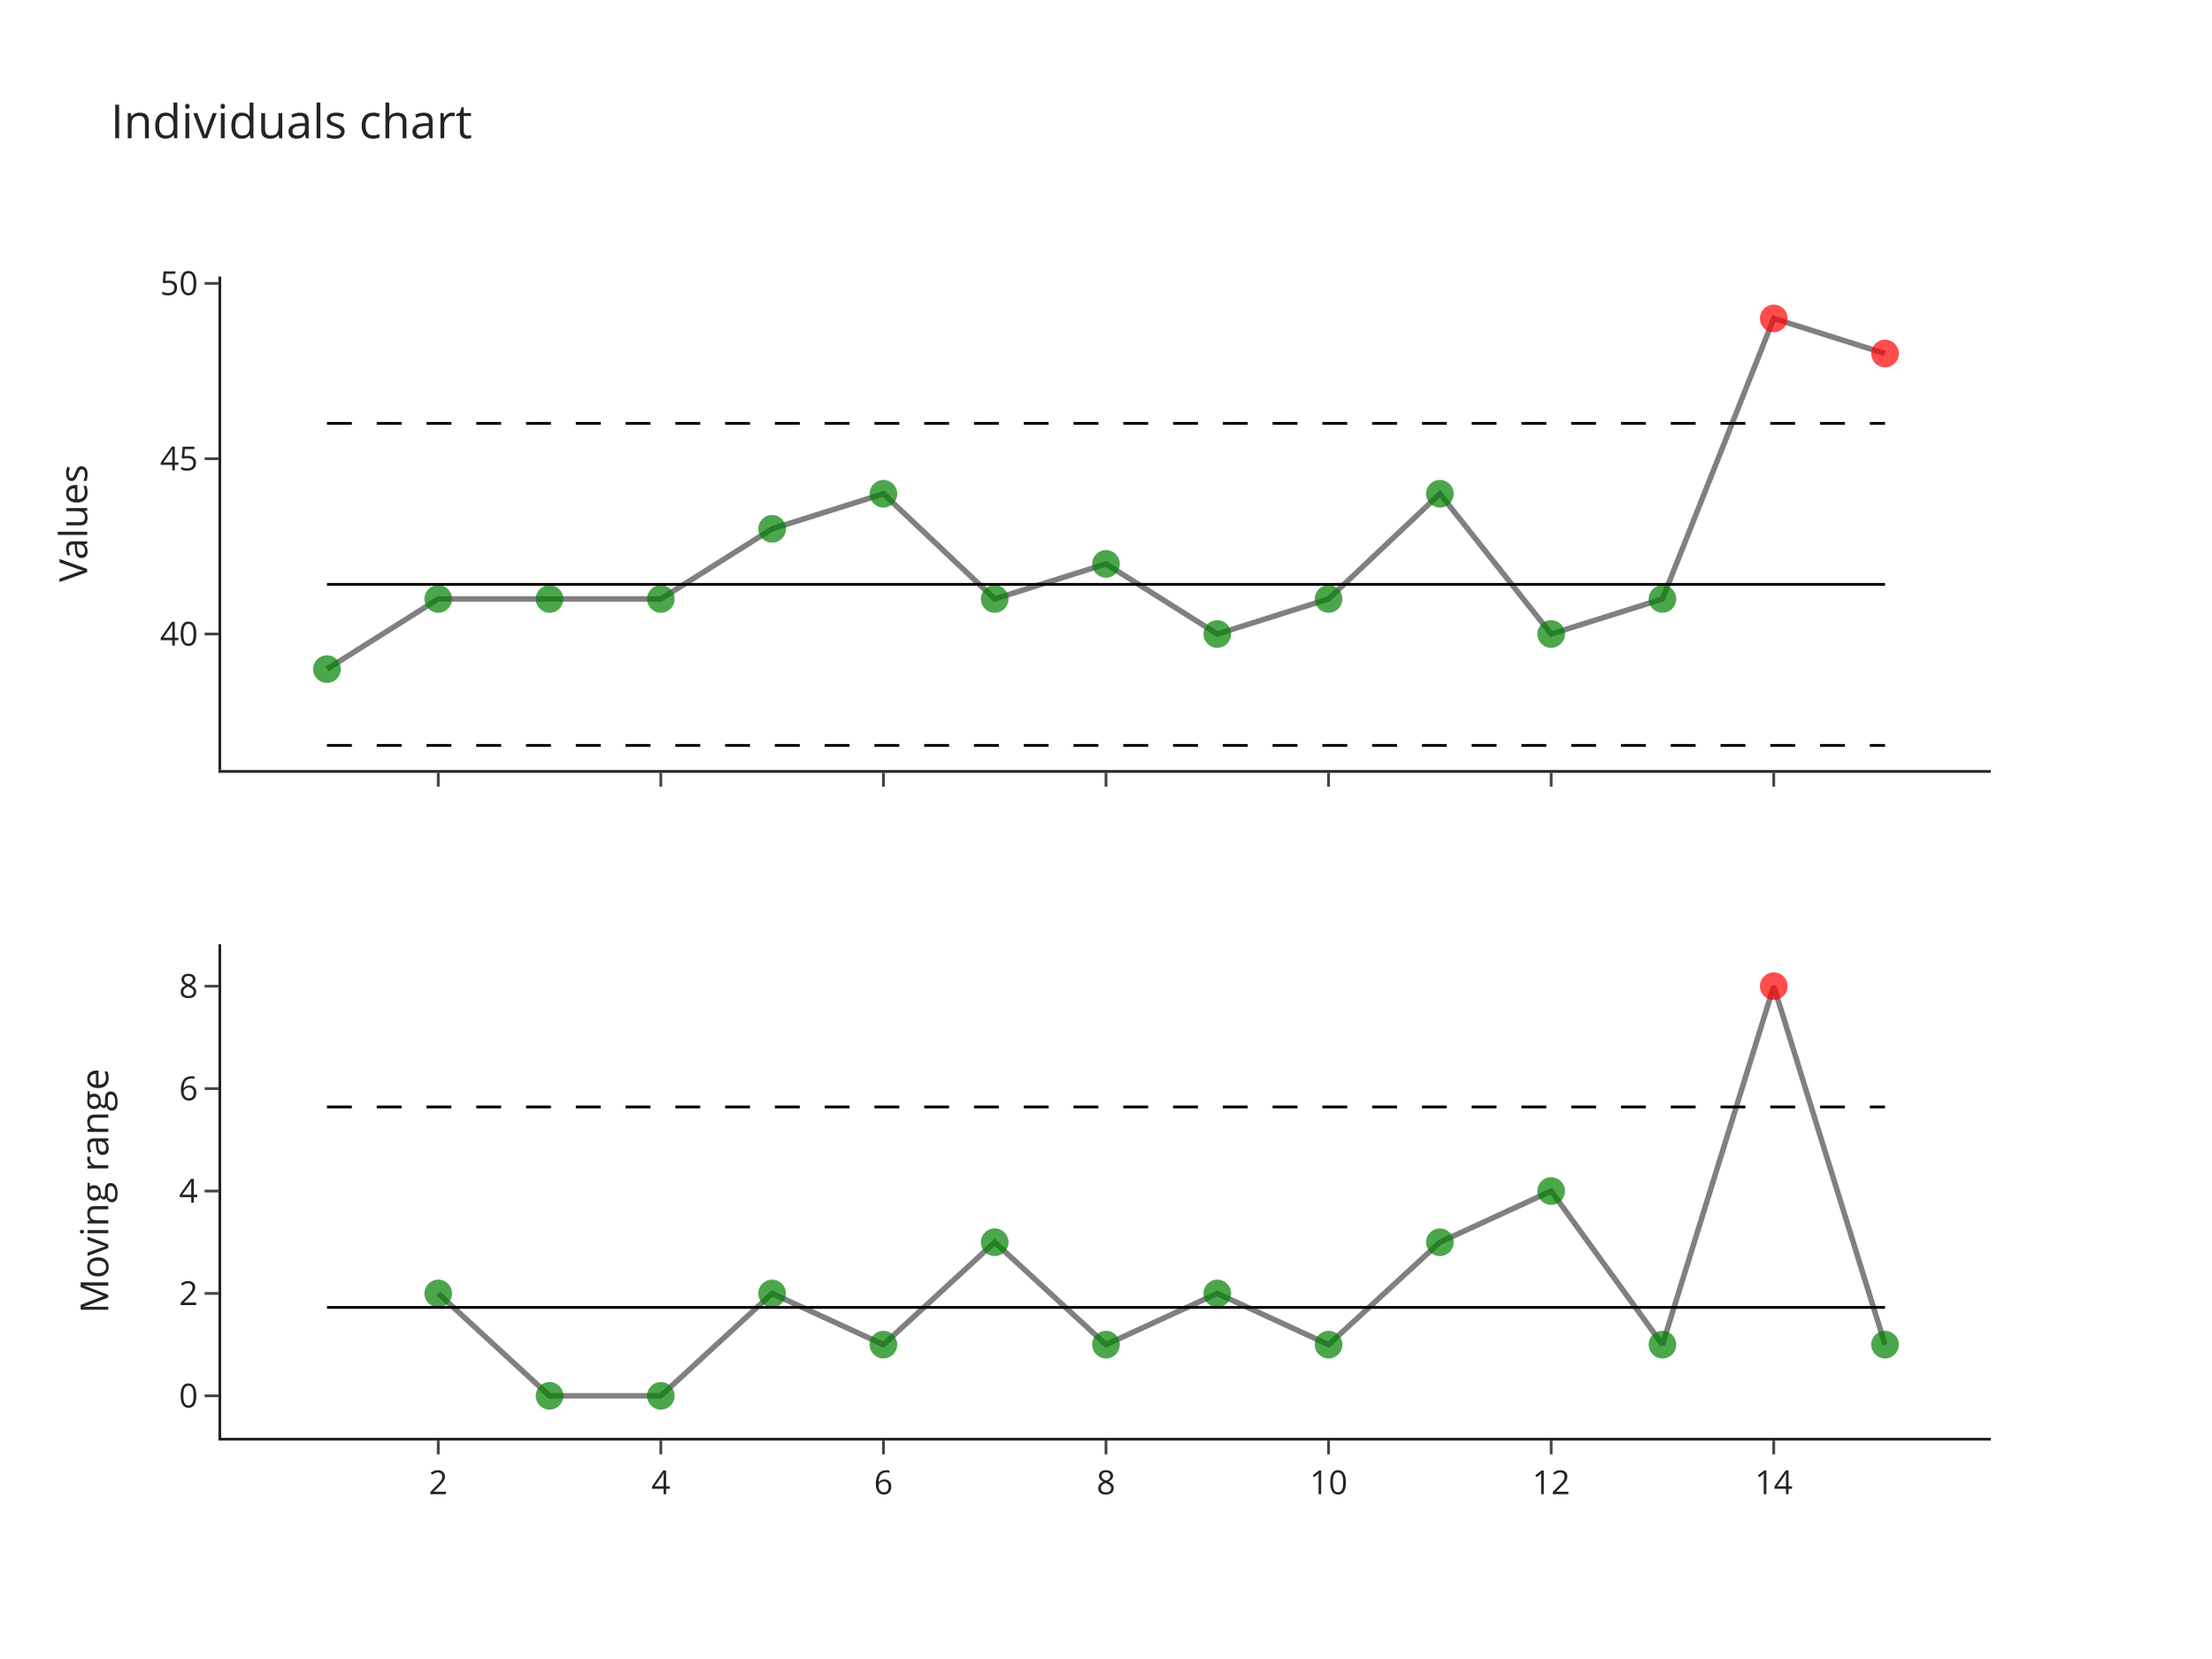
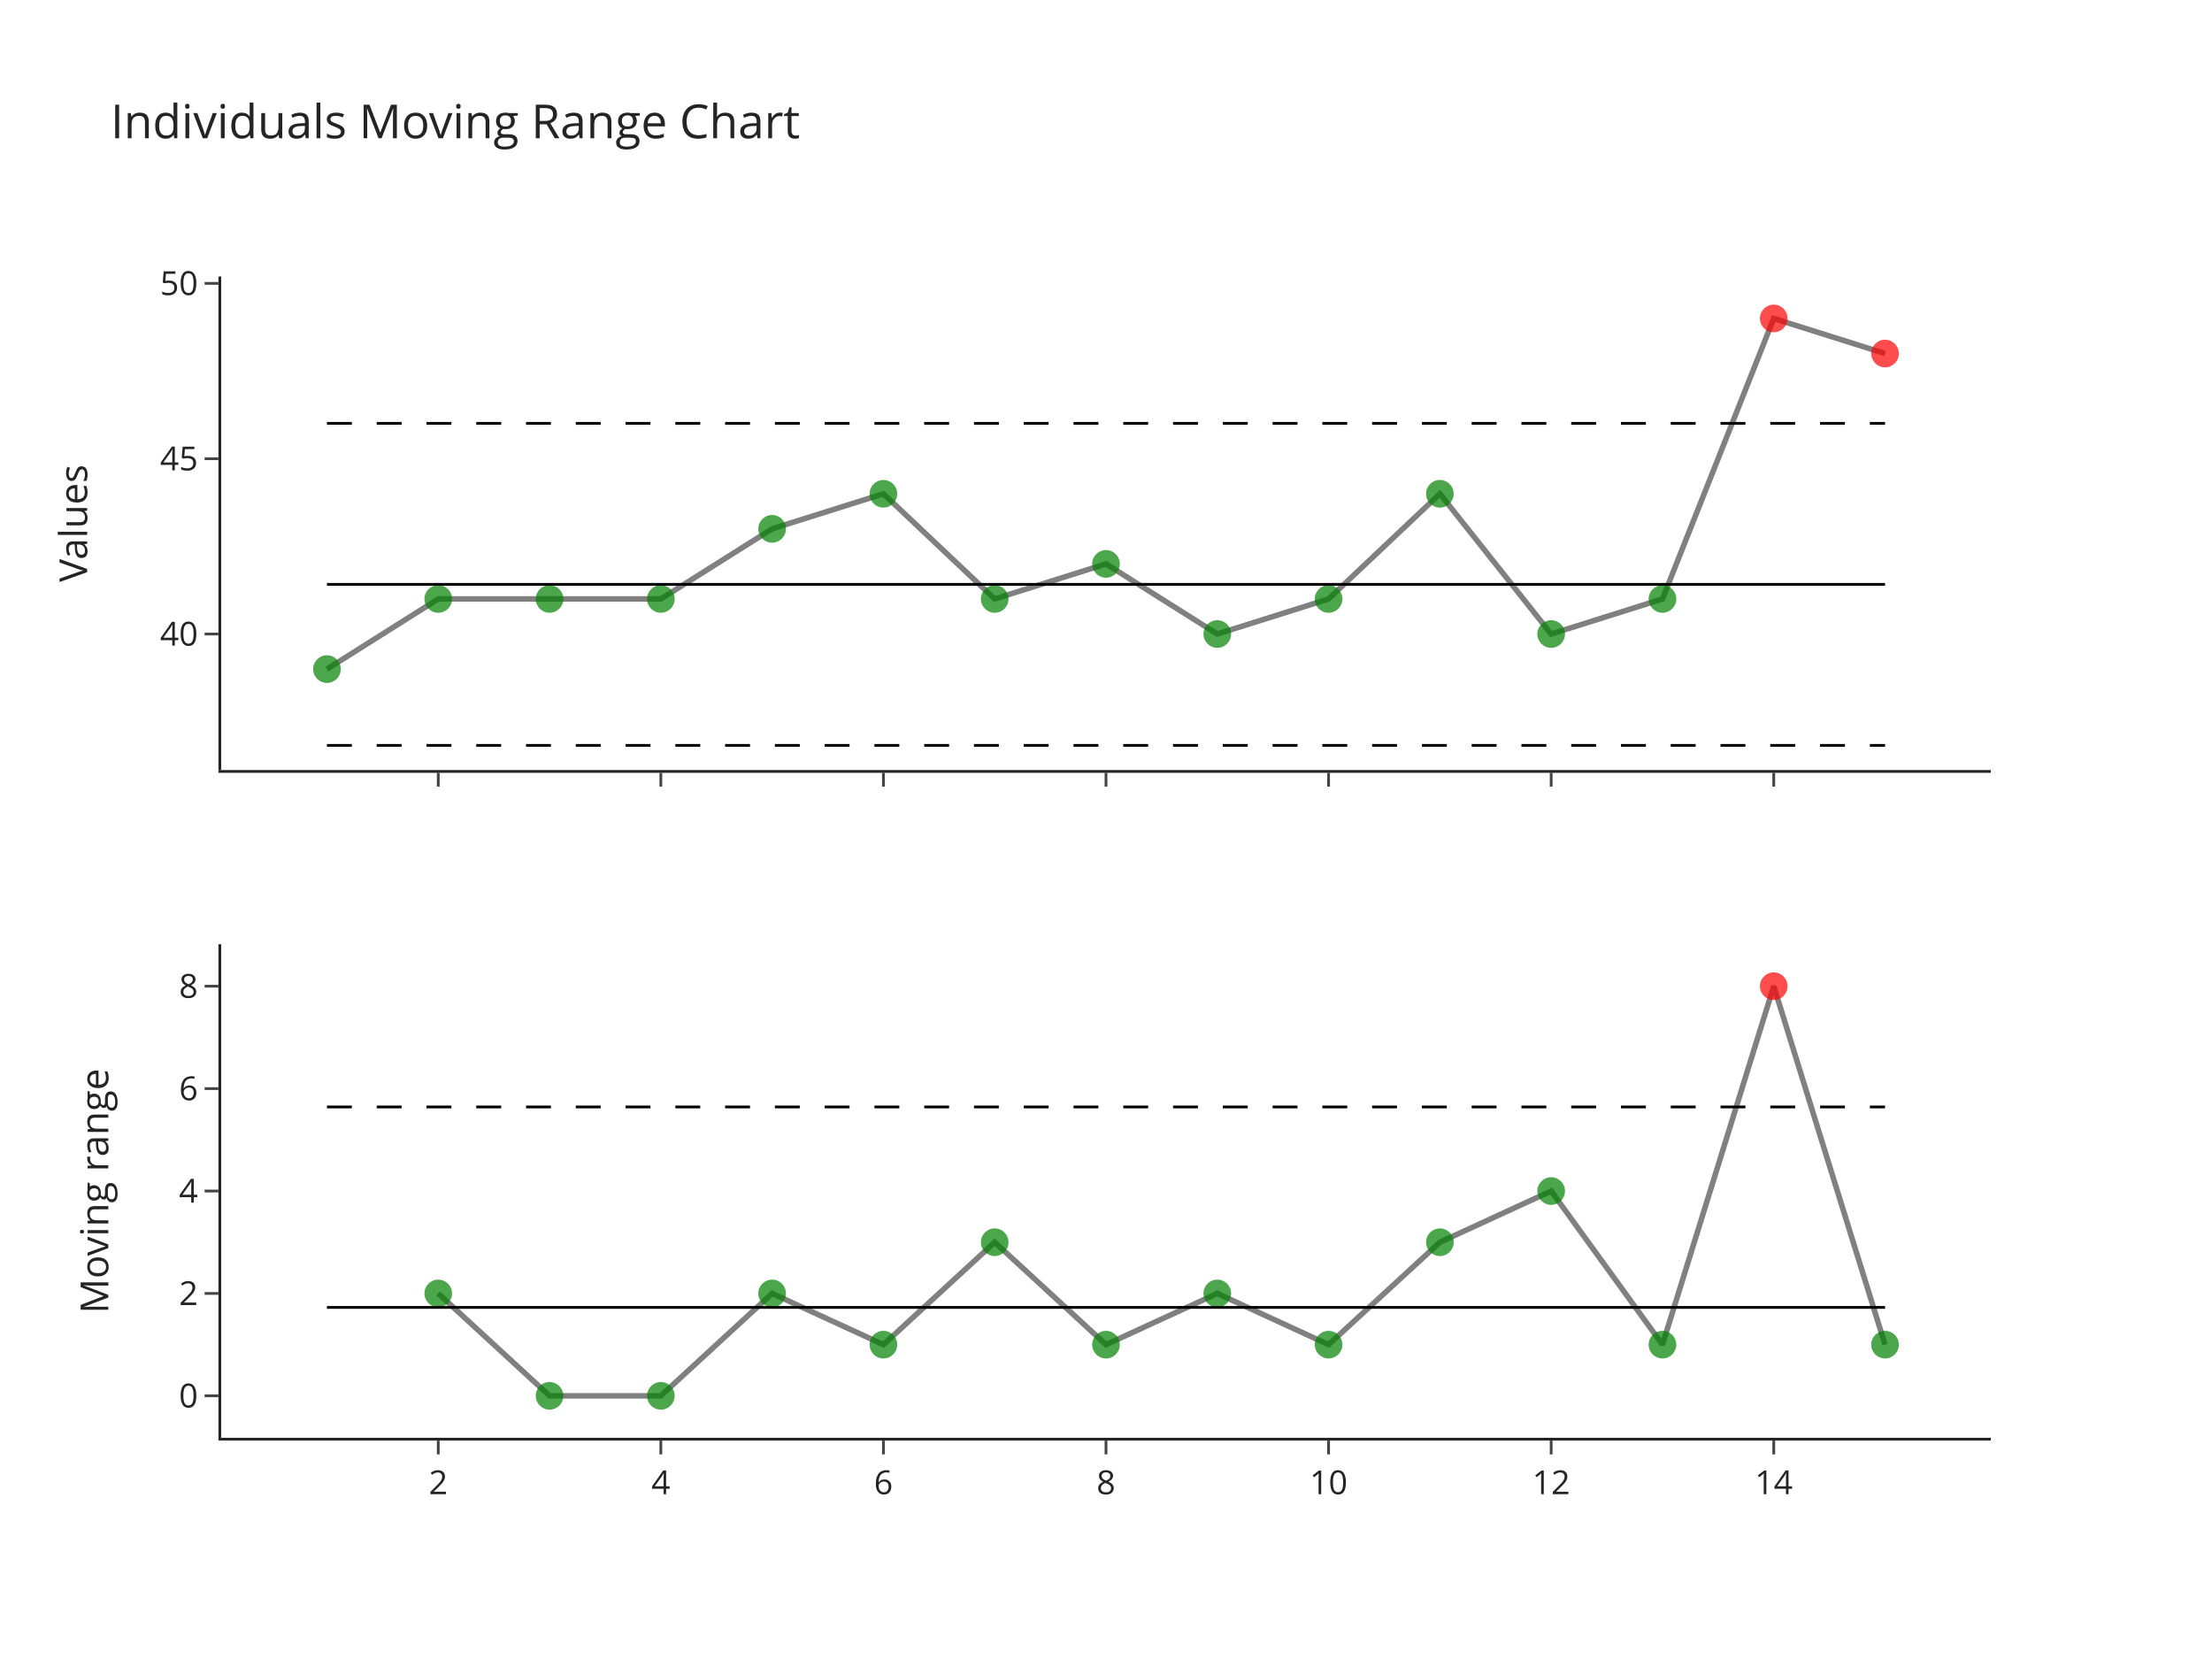
<svg xmlns="http://www.w3.org/2000/svg" class="main-svg" width="800" height="600" style="" viewBox="0 0 800 600">
  <rect x="0" y="0" width="800" height="600" style="fill: rgb(255, 255, 255); fill-opacity: 1;" />
-   <defs id="defs-edbd13">
+   <defs id="defs-ee01ce">
    <g class="clips">
-       <clipPath id="clipedbd13xyplot" class="plotclip">
+       <clipPath id="clipee01cexyplot" class="plotclip">
        <rect width="640" height="178.5" />
      </clipPath>
-       <clipPath id="clipedbd13x2y2plot" class="plotclip">
+       <clipPath id="clipee01cex2y2plot" class="plotclip">
        <rect width="640" height="178.5" />
      </clipPath>
-       <clipPath class="axesclip" id="clipedbd13x">
+       <clipPath class="axesclip" id="clipee01cex">
        <rect x="80" y="0" width="640" height="600" />
      </clipPath>
-       <clipPath class="axesclip" id="clipedbd13y">
+       <clipPath class="axesclip" id="clipee01cey">
        <rect x="0" y="100" width="800" height="178.5" />
      </clipPath>
-       <clipPath class="axesclip" id="clipedbd13xy">
+       <clipPath class="axesclip" id="clipee01cexy">
        <rect x="80" y="100" width="640" height="178.5" />
      </clipPath>
-       <clipPath class="axesclip" id="clipedbd13y2">
+       <clipPath class="axesclip" id="clipee01cey2">
        <rect x="0" y="341.5" width="800" height="178.5" />
      </clipPath>
-       <clipPath class="axesclip" id="clipedbd13xy2">
+       <clipPath class="axesclip" id="clipee01cexy2">
        <rect x="80" y="341.5" width="640" height="178.5" />
      </clipPath>
-       <clipPath class="axesclip" id="clipedbd13x2">
+       <clipPath class="axesclip" id="clipee01cex2">
        <rect x="80" y="0" width="640" height="600" />
      </clipPath>
-       <clipPath class="axesclip" id="clipedbd13x2y">
+       <clipPath class="axesclip" id="clipee01cex2y">
        <rect x="80" y="100" width="640" height="178.5" />
      </clipPath>
-       <clipPath class="axesclip" id="clipedbd13x2y2">
+       <clipPath class="axesclip" id="clipee01cex2y2">
        <rect x="80" y="341.5" width="640" height="178.5" />
      </clipPath>
    </g>
    <g class="gradients" />
    <g class="patterns" />
  </defs>
  <g class="bglayer" />
  <g class="layer-below">
    <g class="imagelayer" />
    <g class="shapelayer" />
  </g>
  <g class="cartesianlayer">
    <g class="subplot xy">
      <g class="layer-subplot">
        <g class="shapelayer" />
        <g class="imagelayer" />
      </g>
      <g class="minor-gridlayer">
        <g class="x" />
        <g class="y" />
      </g>
      <g class="gridlayer">
        <g class="x" />
        <g class="y" />
      </g>
      <g class="zerolinelayer" />
      <path class="xlines-below" />
      <path class="ylines-below" />
      <g class="overlines-below" />
      <g class="xaxislayer-below" />
      <g class="yaxislayer-below" />
      <g class="overaxes-below" />
-       <g class="plot" transform="translate(80,100)" clip-path="url(#clipedbd13xyplot)">
+       <g class="plot" transform="translate(80,100)" clip-path="url(#clipee01cexyplot)">
        <g class="scatterlayer mlayer">
-           <g class="trace scatter trace1be5a1" style="stroke-miterlimit: 2; opacity: 1;">
+           <g class="trace scatter trace096553" style="stroke-miterlimit: 2; opacity: 1;">
            <g class="fills" />
            <g class="errorbars" />
            <g class="lines">
              <path class="js-line" d="M38.25,141.99L78.5,116.62L118.75,116.62L159,116.62L199.25,91.26L239.5,78.58L279.75,116.62L320,103.94L360.25,129.3L400.5,116.62L440.75,78.58L481,129.3L521.25,116.62L561.5,15.17L601.75,27.86" style="vector-effect: non-scaling-stroke; fill: none; stroke: rgb(128, 128, 128); stroke-opacity: 1; stroke-width: 2px; opacity: 1;" />
            </g>
            <g class="points">
              <path class="point plotly-customdata" transform="translate(38.25,141.99)" d="M5,0A5,5 0 1,1 0,-5A5,5 0 0,1 5,0Z" style="opacity: 0.7; stroke-width: 0px; fill: rgb(0, 128, 0); fill-opacity: 1;" />
              <path class="point plotly-customdata" transform="translate(78.5,116.62)" d="M5,0A5,5 0 1,1 0,-5A5,5 0 0,1 5,0Z" style="opacity: 0.7; stroke-width: 0px; fill: rgb(0, 128, 0); fill-opacity: 1;" />
              <path class="point plotly-customdata" transform="translate(118.75,116.62)" d="M5,0A5,5 0 1,1 0,-5A5,5 0 0,1 5,0Z" style="opacity: 0.7; stroke-width: 0px; fill: rgb(0, 128, 0); fill-opacity: 1;" />
              <path class="point plotly-customdata" transform="translate(159,116.62)" d="M5,0A5,5 0 1,1 0,-5A5,5 0 0,1 5,0Z" style="opacity: 0.7; stroke-width: 0px; fill: rgb(0, 128, 0); fill-opacity: 1;" />
              <path class="point plotly-customdata" transform="translate(199.25,91.26)" d="M5,0A5,5 0 1,1 0,-5A5,5 0 0,1 5,0Z" style="opacity: 0.7; stroke-width: 0px; fill: rgb(0, 128, 0); fill-opacity: 1;" />
              <path class="point plotly-customdata" transform="translate(239.5,78.58)" d="M5,0A5,5 0 1,1 0,-5A5,5 0 0,1 5,0Z" style="opacity: 0.7; stroke-width: 0px; fill: rgb(0, 128, 0); fill-opacity: 1;" />
              <path class="point plotly-customdata" transform="translate(279.75,116.62)" d="M5,0A5,5 0 1,1 0,-5A5,5 0 0,1 5,0Z" style="opacity: 0.7; stroke-width: 0px; fill: rgb(0, 128, 0); fill-opacity: 1;" />
              <path class="point plotly-customdata" transform="translate(320,103.94)" d="M5,0A5,5 0 1,1 0,-5A5,5 0 0,1 5,0Z" style="opacity: 0.7; stroke-width: 0px; fill: rgb(0, 128, 0); fill-opacity: 1;" />
              <path class="point plotly-customdata" transform="translate(360.25,129.3)" d="M5,0A5,5 0 1,1 0,-5A5,5 0 0,1 5,0Z" style="opacity: 0.7; stroke-width: 0px; fill: rgb(0, 128, 0); fill-opacity: 1;" />
              <path class="point plotly-customdata" transform="translate(400.5,116.62)" d="M5,0A5,5 0 1,1 0,-5A5,5 0 0,1 5,0Z" style="opacity: 0.7; stroke-width: 0px; fill: rgb(0, 128, 0); fill-opacity: 1;" />
              <path class="point plotly-customdata" transform="translate(440.75,78.58)" d="M5,0A5,5 0 1,1 0,-5A5,5 0 0,1 5,0Z" style="opacity: 0.7; stroke-width: 0px; fill: rgb(0, 128, 0); fill-opacity: 1;" />
              <path class="point plotly-customdata" transform="translate(481,129.3)" d="M5,0A5,5 0 1,1 0,-5A5,5 0 0,1 5,0Z" style="opacity: 0.7; stroke-width: 0px; fill: rgb(0, 128, 0); fill-opacity: 1;" />
              <path class="point plotly-customdata" transform="translate(521.25,116.62)" d="M5,0A5,5 0 1,1 0,-5A5,5 0 0,1 5,0Z" style="opacity: 0.7; stroke-width: 0px; fill: rgb(0, 128, 0); fill-opacity: 1;" />
              <path class="point plotly-customdata" transform="translate(561.5,15.17)" d="M5,0A5,5 0 1,1 0,-5A5,5 0 0,1 5,0Z" style="opacity: 0.7; stroke-width: 0px; fill: rgb(255, 0, 0); fill-opacity: 1;" />
              <path class="point plotly-customdata" transform="translate(601.75,27.86)" d="M5,0A5,5 0 1,1 0,-5A5,5 0 0,1 5,0Z" style="opacity: 0.7; stroke-width: 0px; fill: rgb(255, 0, 0); fill-opacity: 1;" />
            </g>
            <g class="text" />
          </g>
-           <g class="trace scatter traceef36f9" style="stroke-miterlimit: 2; opacity: 1;">
+           <g class="trace scatter trace6b08ed" style="stroke-miterlimit: 2; opacity: 1;">
            <g class="fills" />
            <g class="errorbars" />
            <g class="lines">
              <path class="js-line" d="M38.25,169.58L601.75,169.58" style="vector-effect: non-scaling-stroke; fill: none; stroke: rgb(0, 0, 0); stroke-opacity: 1; stroke-width: 1px; opacity: 1; stroke-dasharray: 9px, 9px;" />
            </g>
            <g class="points" />
            <g class="text" />
          </g>
-           <g class="trace scatter tracea5f78b" style="stroke-miterlimit: 2; opacity: 1;">
+           <g class="trace scatter trace5059c0" style="stroke-miterlimit: 2; opacity: 1;">
            <g class="fills" />
            <g class="errorbars" />
            <g class="lines">
              <path class="js-line" d="M38.25,53.11L601.75,53.11" style="vector-effect: non-scaling-stroke; fill: none; stroke: rgb(0, 0, 0); stroke-opacity: 1; stroke-width: 1px; opacity: 1; stroke-dasharray: 9px, 9px;" />
            </g>
            <g class="points" />
            <g class="text" />
          </g>
-           <g class="trace scatter trace727788" style="stroke-miterlimit: 2; opacity: 1;">
+           <g class="trace scatter trace770286" style="stroke-miterlimit: 2; opacity: 1;">
            <g class="fills" />
            <g class="errorbars" />
            <g class="lines">
              <path class="js-line" d="M38.25,111.34L601.75,111.34" style="vector-effect: non-scaling-stroke; fill: none; stroke: rgb(0, 0, 0); stroke-opacity: 1; stroke-width: 1px; opacity: 1;" />
            </g>
            <g class="points" />
            <g class="text" />
          </g>
        </g>
      </g>
      <g class="overplot" />
      <path class="xlines-above crisp" d="M79,279H720" style="fill: none; stroke-width: 1px; stroke: rgb(36, 36, 36); stroke-opacity: 1;" />
      <path class="ylines-above crisp" d="M79.5,100V278.5" style="fill: none; stroke-width: 1px; stroke: rgb(36, 36, 36); stroke-opacity: 1;" />
      <g class="overlines-above" />
      <g class="xaxislayer-above">
        <path class="xtick ticks crisp" d="M0,279.5v5" transform="translate(158.5,0)" style="stroke: rgb(68, 68, 68); stroke-opacity: 1; stroke-width: 1px;" />
        <path class="xtick ticks crisp" d="M0,279.5v5" transform="translate(239,0)" style="stroke: rgb(68, 68, 68); stroke-opacity: 1; stroke-width: 1px;" />
        <path class="xtick ticks crisp" d="M0,279.5v5" transform="translate(319.5,0)" style="stroke: rgb(68, 68, 68); stroke-opacity: 1; stroke-width: 1px;" />
        <path class="xtick ticks crisp" d="M0,279.5v5" transform="translate(400,0)" style="stroke: rgb(68, 68, 68); stroke-opacity: 1; stroke-width: 1px;" />
        <path class="xtick ticks crisp" d="M0,279.5v5" transform="translate(480.5,0)" style="stroke: rgb(68, 68, 68); stroke-opacity: 1; stroke-width: 1px;" />
        <path class="xtick ticks crisp" d="M0,279.5v5" transform="translate(561,0)" style="stroke: rgb(68, 68, 68); stroke-opacity: 1; stroke-width: 1px;" />
        <path class="xtick ticks crisp" d="M0,279.5v5" transform="translate(641.5,0)" style="stroke: rgb(68, 68, 68); stroke-opacity: 1; stroke-width: 1px;" />
      </g>
      <g class="yaxislayer-above">
        <path class="ytick ticks crisp" d="M79,0h-5" transform="translate(0,229.3)" style="stroke: rgb(68, 68, 68); stroke-opacity: 1; stroke-width: 1px;" />
        <path class="ytick ticks crisp" d="M79,0h-5" transform="translate(0,165.9)" style="stroke: rgb(68, 68, 68); stroke-opacity: 1; stroke-width: 1px;" />
        <path class="ytick ticks crisp" d="M79,0h-5" transform="translate(0,102.49)" style="stroke: rgb(68, 68, 68); stroke-opacity: 1; stroke-width: 1px;" />
        <g class="ytick">
          <text text-anchor="end" x="71.6" y="4.2" transform="translate(0,229.3)" style="font-family: 'Open Sans', verdana, arial, sans-serif; font-size: 12px; fill: rgb(36, 36, 36); fill-opacity: 1; white-space: pre; opacity: 1;">40</text>
        </g>
        <g class="ytick">
          <text text-anchor="end" x="71.6" y="4.2" style="font-family: 'Open Sans', verdana, arial, sans-serif; font-size: 12px; fill: rgb(36, 36, 36); fill-opacity: 1; white-space: pre; opacity: 1;" transform="translate(0,165.9)">45</text>
        </g>
        <g class="ytick">
          <text text-anchor="end" x="71.6" y="4.2" style="font-family: 'Open Sans', verdana, arial, sans-serif; font-size: 12px; fill: rgb(36, 36, 36); fill-opacity: 1; white-space: pre; opacity: 1;" transform="translate(0,102.49)">50</text>
        </g>
      </g>
      <g class="overaxes-above" />
    </g>
    <g class="subplot x2y2">
      <g class="layer-subplot">
        <g class="shapelayer" />
        <g class="imagelayer" />
      </g>
      <g class="minor-gridlayer">
        <g class="x2" />
        <g class="y2" />
      </g>
      <g class="gridlayer">
        <g class="x2" />
        <g class="y2" />
      </g>
      <g class="zerolinelayer" />
      <path class="xlines-below" />
      <path class="ylines-below" />
      <g class="overlines-below" />
      <g class="xaxislayer-below" />
      <g class="yaxislayer-below" />
      <g class="overaxes-below" />
-       <g class="plot" transform="translate(80,341.5)" clip-path="url(#clipedbd13x2y2plot)">
+       <g class="plot" transform="translate(80,341.5)" clip-path="url(#clipee01cex2y2plot)">
        <g class="scatterlayer mlayer">
-           <g class="trace scatter tracee14a21" style="stroke-miterlimit: 2; opacity: 1;">
+           <g class="trace scatter trace9104aa" style="stroke-miterlimit: 2; opacity: 1;">
            <g class="fills" />
            <g class="errorbars" />
            <g class="lines">
              <path class="js-line" d="M78.5,126.29L118.75,163.32L159,163.32L199.25,126.29L239.5,144.81L279.75,107.77L320,144.81L360.25,126.29L400.5,144.81L440.75,107.77L481,89.25L521.25,144.81L561.5,15.17L601.75,144.81" style="vector-effect: non-scaling-stroke; fill: none; stroke: rgb(128, 128, 128); stroke-opacity: 1; stroke-width: 2px; opacity: 1;" />
            </g>
            <g class="points">
              <path class="point plotly-customdata" transform="translate(78.5,126.29)" d="M5,0A5,5 0 1,1 0,-5A5,5 0 0,1 5,0Z" style="opacity: 0.7; stroke-width: 0px; fill: rgb(0, 128, 0); fill-opacity: 1;" />
              <path class="point plotly-customdata" transform="translate(118.75,163.32)" d="M5,0A5,5 0 1,1 0,-5A5,5 0 0,1 5,0Z" style="opacity: 0.7; stroke-width: 0px; fill: rgb(0, 128, 0); fill-opacity: 1;" />
              <path class="point plotly-customdata" transform="translate(159,163.32)" d="M5,0A5,5 0 1,1 0,-5A5,5 0 0,1 5,0Z" style="opacity: 0.7; stroke-width: 0px; fill: rgb(0, 128, 0); fill-opacity: 1;" />
              <path class="point plotly-customdata" transform="translate(199.25,126.29)" d="M5,0A5,5 0 1,1 0,-5A5,5 0 0,1 5,0Z" style="opacity: 0.7; stroke-width: 0px; fill: rgb(0, 128, 0); fill-opacity: 1;" />
              <path class="point plotly-customdata" transform="translate(239.5,144.81)" d="M5,0A5,5 0 1,1 0,-5A5,5 0 0,1 5,0Z" style="opacity: 0.7; stroke-width: 0px; fill: rgb(0, 128, 0); fill-opacity: 1;" />
              <path class="point plotly-customdata" transform="translate(279.75,107.77)" d="M5,0A5,5 0 1,1 0,-5A5,5 0 0,1 5,0Z" style="opacity: 0.7; stroke-width: 0px; fill: rgb(0, 128, 0); fill-opacity: 1;" />
              <path class="point plotly-customdata" transform="translate(320,144.81)" d="M5,0A5,5 0 1,1 0,-5A5,5 0 0,1 5,0Z" style="opacity: 0.7; stroke-width: 0px; fill: rgb(0, 128, 0); fill-opacity: 1;" />
              <path class="point plotly-customdata" transform="translate(360.25,126.29)" d="M5,0A5,5 0 1,1 0,-5A5,5 0 0,1 5,0Z" style="opacity: 0.7; stroke-width: 0px; fill: rgb(0, 128, 0); fill-opacity: 1;" />
              <path class="point plotly-customdata" transform="translate(400.5,144.81)" d="M5,0A5,5 0 1,1 0,-5A5,5 0 0,1 5,0Z" style="opacity: 0.7; stroke-width: 0px; fill: rgb(0, 128, 0); fill-opacity: 1;" />
              <path class="point plotly-customdata" transform="translate(440.75,107.77)" d="M5,0A5,5 0 1,1 0,-5A5,5 0 0,1 5,0Z" style="opacity: 0.7; stroke-width: 0px; fill: rgb(0, 128, 0); fill-opacity: 1;" />
              <path class="point plotly-customdata" transform="translate(481,89.25)" d="M5,0A5,5 0 1,1 0,-5A5,5 0 0,1 5,0Z" style="opacity: 0.7; stroke-width: 0px; fill: rgb(0, 128, 0); fill-opacity: 1;" />
              <path class="point plotly-customdata" transform="translate(521.25,144.81)" d="M5,0A5,5 0 1,1 0,-5A5,5 0 0,1 5,0Z" style="opacity: 0.7; stroke-width: 0px; fill: rgb(0, 128, 0); fill-opacity: 1;" />
              <path class="point plotly-customdata" transform="translate(561.5,15.17)" d="M5,0A5,5 0 1,1 0,-5A5,5 0 0,1 5,0Z" style="opacity: 0.7; stroke-width: 0px; fill: rgb(255, 0, 0); fill-opacity: 1;" />
              <path class="point plotly-customdata" transform="translate(601.75,144.81)" d="M5,0A5,5 0 1,1 0,-5A5,5 0 0,1 5,0Z" style="opacity: 0.7; stroke-width: 0px; fill: rgb(0, 128, 0); fill-opacity: 1;" />
            </g>
            <g class="text" />
          </g>
-           <g class="trace scatter trace683e18" style="stroke-miterlimit: 2; opacity: 1;">
+           <g class="trace scatter trace3a3e44" style="stroke-miterlimit: 2; opacity: 1;">
            <g class="fills" />
            <g class="errorbars" />
            <g class="lines">
              <path class="js-line" d="M38.25,58.84L601.75,58.84" style="vector-effect: non-scaling-stroke; fill: none; stroke: rgb(0, 0, 0); stroke-opacity: 1; stroke-width: 1px; opacity: 1; stroke-dasharray: 9px, 9px;" />
            </g>
            <g class="points" />
            <g class="text" />
          </g>
-           <g class="trace scatter trace9ff0db" style="stroke-miterlimit: 2; opacity: 1;">
+           <g class="trace scatter tracedbd10e" style="stroke-miterlimit: 2; opacity: 1;">
            <g class="fills" />
            <g class="errorbars" />
            <g class="lines">
              <path class="js-line" d="M38.25,131.34L601.75,131.34" style="vector-effect: non-scaling-stroke; fill: none; stroke: rgb(0, 0, 0); stroke-opacity: 1; stroke-width: 1px; opacity: 1;" />
            </g>
            <g class="points" />
            <g class="text" />
          </g>
        </g>
      </g>
      <g class="overplot" />
      <path class="xlines-above crisp" d="M79,520.5H720" style="fill: none; stroke-width: 1px; stroke: rgb(36, 36, 36); stroke-opacity: 1;" />
      <path class="ylines-above crisp" d="M79.5,341.5V520" style="fill: none; stroke-width: 1px; stroke: rgb(36, 36, 36); stroke-opacity: 1;" />
      <g class="overlines-above" />
      <g class="xaxislayer-above">
        <path class="x2tick ticks crisp" d="M0,521v5" transform="translate(158.5,0)" style="stroke: rgb(68, 68, 68); stroke-opacity: 1; stroke-width: 1px;" />
        <path class="x2tick ticks crisp" d="M0,521v5" transform="translate(239,0)" style="stroke: rgb(68, 68, 68); stroke-opacity: 1; stroke-width: 1px;" />
        <path class="x2tick ticks crisp" d="M0,521v5" transform="translate(319.5,0)" style="stroke: rgb(68, 68, 68); stroke-opacity: 1; stroke-width: 1px;" />
        <path class="x2tick ticks crisp" d="M0,521v5" transform="translate(400,0)" style="stroke: rgb(68, 68, 68); stroke-opacity: 1; stroke-width: 1px;" />
        <path class="x2tick ticks crisp" d="M0,521v5" transform="translate(480.5,0)" style="stroke: rgb(68, 68, 68); stroke-opacity: 1; stroke-width: 1px;" />
        <path class="x2tick ticks crisp" d="M0,521v5" transform="translate(561,0)" style="stroke: rgb(68, 68, 68); stroke-opacity: 1; stroke-width: 1px;" />
        <path class="x2tick ticks crisp" d="M0,521v5" transform="translate(641.5,0)" style="stroke: rgb(68, 68, 68); stroke-opacity: 1; stroke-width: 1px;" />
        <g class="x2tick">
          <text text-anchor="middle" x="0" y="540.4" transform="translate(158.5,0)" style="font-family: 'Open Sans', verdana, arial, sans-serif; font-size: 12px; fill: rgb(36, 36, 36); fill-opacity: 1; white-space: pre; opacity: 1;">2</text>
        </g>
        <g class="x2tick">
          <text text-anchor="middle" x="0" y="540.4" style="font-family: 'Open Sans', verdana, arial, sans-serif; font-size: 12px; fill: rgb(36, 36, 36); fill-opacity: 1; white-space: pre; opacity: 1;" transform="translate(239,0)">4</text>
        </g>
        <g class="x2tick">
          <text text-anchor="middle" x="0" y="540.4" style="font-family: 'Open Sans', verdana, arial, sans-serif; font-size: 12px; fill: rgb(36, 36, 36); fill-opacity: 1; white-space: pre; opacity: 1;" transform="translate(319.5,0)">6</text>
        </g>
        <g class="x2tick">
          <text text-anchor="middle" x="0" y="540.4" style="font-family: 'Open Sans', verdana, arial, sans-serif; font-size: 12px; fill: rgb(36, 36, 36); fill-opacity: 1; white-space: pre; opacity: 1;" transform="translate(400,0)">8</text>
        </g>
        <g class="x2tick">
          <text text-anchor="middle" x="0" y="540.4" style="font-family: 'Open Sans', verdana, arial, sans-serif; font-size: 12px; fill: rgb(36, 36, 36); fill-opacity: 1; white-space: pre; opacity: 1;" transform="translate(480.5,0)">10</text>
        </g>
        <g class="x2tick">
          <text text-anchor="middle" x="0" y="540.4" style="font-family: 'Open Sans', verdana, arial, sans-serif; font-size: 12px; fill: rgb(36, 36, 36); fill-opacity: 1; white-space: pre; opacity: 1;" transform="translate(561,0)">12</text>
        </g>
        <g class="x2tick">
          <text text-anchor="middle" x="0" y="540.4" style="font-family: 'Open Sans', verdana, arial, sans-serif; font-size: 12px; fill: rgb(36, 36, 36); fill-opacity: 1; white-space: pre; opacity: 1;" transform="translate(641.5,0)">14</text>
        </g>
      </g>
      <g class="yaxislayer-above">
        <path class="y2tick ticks crisp" d="M79,0h-5" transform="translate(0,504.82)" style="stroke: rgb(68, 68, 68); stroke-opacity: 1; stroke-width: 1px;" />
        <path class="y2tick ticks crisp" d="M79,0h-5" transform="translate(0,467.79)" style="stroke: rgb(68, 68, 68); stroke-opacity: 1; stroke-width: 1px;" />
        <path class="y2tick ticks crisp" d="M79,0h-5" transform="translate(0,430.75)" style="stroke: rgb(68, 68, 68); stroke-opacity: 1; stroke-width: 1px;" />
        <path class="y2tick ticks crisp" d="M79,0h-5" transform="translate(0,393.71)" style="stroke: rgb(68, 68, 68); stroke-opacity: 1; stroke-width: 1px;" />
        <path class="y2tick ticks crisp" d="M79,0h-5" transform="translate(0,356.67)" style="stroke: rgb(68, 68, 68); stroke-opacity: 1; stroke-width: 1px;" />
        <g class="y2tick">
          <text text-anchor="end" x="71.6" y="4.2" transform="translate(0,504.82)" style="font-family: 'Open Sans', verdana, arial, sans-serif; font-size: 12px; fill: rgb(36, 36, 36); fill-opacity: 1; white-space: pre; opacity: 1;">0</text>
        </g>
        <g class="y2tick">
          <text text-anchor="end" x="71.6" y="4.2" style="font-family: 'Open Sans', verdana, arial, sans-serif; font-size: 12px; fill: rgb(36, 36, 36); fill-opacity: 1; white-space: pre; opacity: 1;" transform="translate(0,467.79)">2</text>
        </g>
        <g class="y2tick">
          <text text-anchor="end" x="71.6" y="4.2" style="font-family: 'Open Sans', verdana, arial, sans-serif; font-size: 12px; fill: rgb(36, 36, 36); fill-opacity: 1; white-space: pre; opacity: 1;" transform="translate(0,430.75)">4</text>
        </g>
        <g class="y2tick">
          <text text-anchor="end" x="71.6" y="4.2" style="font-family: 'Open Sans', verdana, arial, sans-serif; font-size: 12px; fill: rgb(36, 36, 36); fill-opacity: 1; white-space: pre; opacity: 1;" transform="translate(0,393.71)">6</text>
        </g>
        <g class="y2tick">
          <text text-anchor="end" x="71.6" y="4.2" style="font-family: 'Open Sans', verdana, arial, sans-serif; font-size: 12px; fill: rgb(36, 36, 36); fill-opacity: 1; white-space: pre; opacity: 1;" transform="translate(0,356.67)">8</text>
        </g>
      </g>
      <g class="overaxes-above" />
    </g>
  </g>
  <g class="polarlayer" />
  <g class="smithlayer" />
  <g class="ternarylayer" />
  <g class="geolayer" />
  <g class="funnelarealayer" />
  <g class="pielayer" />
  <g class="iciclelayer" />
  <g class="treemaplayer" />
  <g class="sunburstlayer" />
  <g class="glimages" />
-   <defs id="topdefs-edbd13">
+   <defs id="topdefs-ee01ce">
    <g class="clips" />
  </defs>
  <g class="layer-above">
    <g class="imagelayer" />
    <g class="shapelayer" />
  </g>
  <g class="infolayer">
    <g class="g-gtitle">
-       <text class="gtitle" x="40" y="50" text-anchor="start" dy="0em" style="font-family: 'Open Sans', verdana, arial, sans-serif; font-size: 17px; fill: rgb(36, 36, 36); opacity: 1; font-weight: normal; white-space: pre;">Individuals chart</text>
+       <text class="gtitle" x="40" y="50" text-anchor="start" dy="0em" style="font-family: 'Open Sans', verdana, arial, sans-serif; font-size: 17px; fill: rgb(36, 36, 36); opacity: 1; font-weight: normal; white-space: pre;">Individuals Moving Range Chart</text>
    </g>
    <g class="g-xtitle" />
    <g class="g-x2title" />
    <g class="g-ytitle">
      <text class="ytitle" transform="rotate(-90,31.52813,189.25)" x="31.528" y="189.25" text-anchor="middle" style="font-family: 'Open Sans', verdana, arial, sans-serif; font-size: 14px; fill: rgb(36, 36, 36); opacity: 1; font-weight: normal; white-space: pre;">Values</text>
    </g>
    <g class="g-y2title">
      <text class="y2title" transform="rotate(-90,39.16875,430.75)" x="39.169" y="430.75" text-anchor="middle" style="font-family: 'Open Sans', verdana, arial, sans-serif; font-size: 14px; fill: rgb(36, 36, 36); opacity: 1; font-weight: normal; white-space: pre;">Moving range</text>
    </g>
  </g>
</svg>
